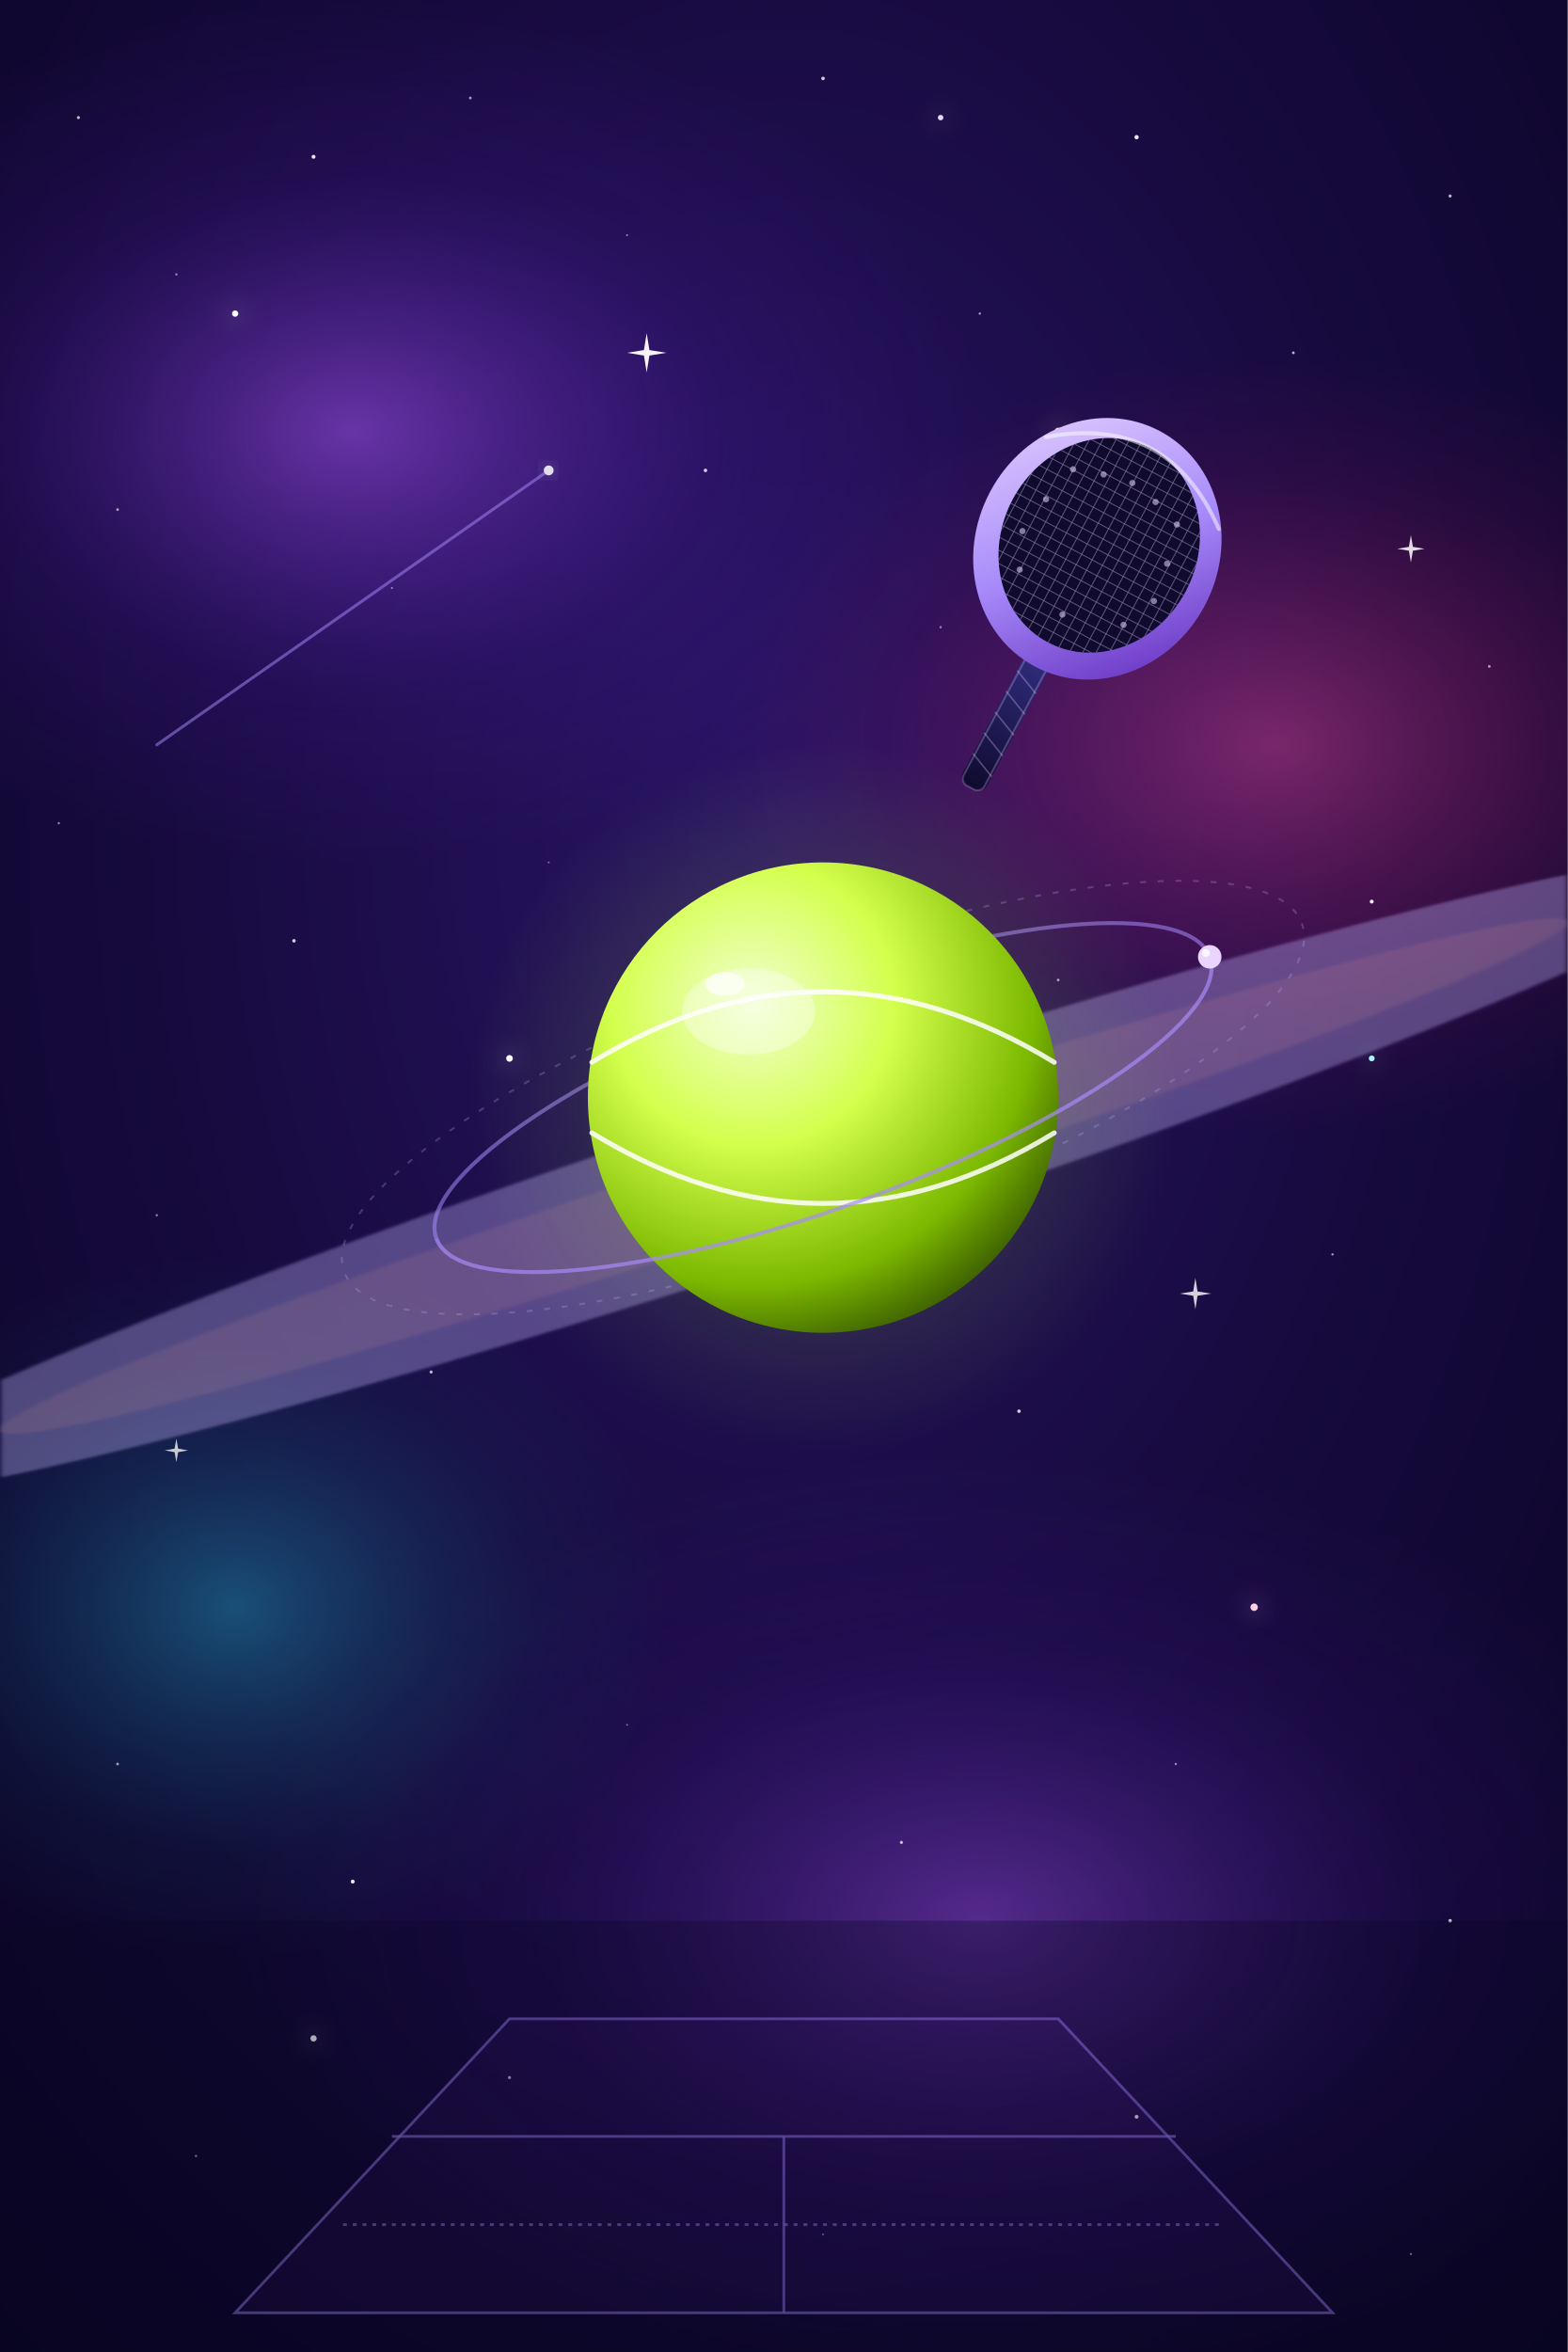
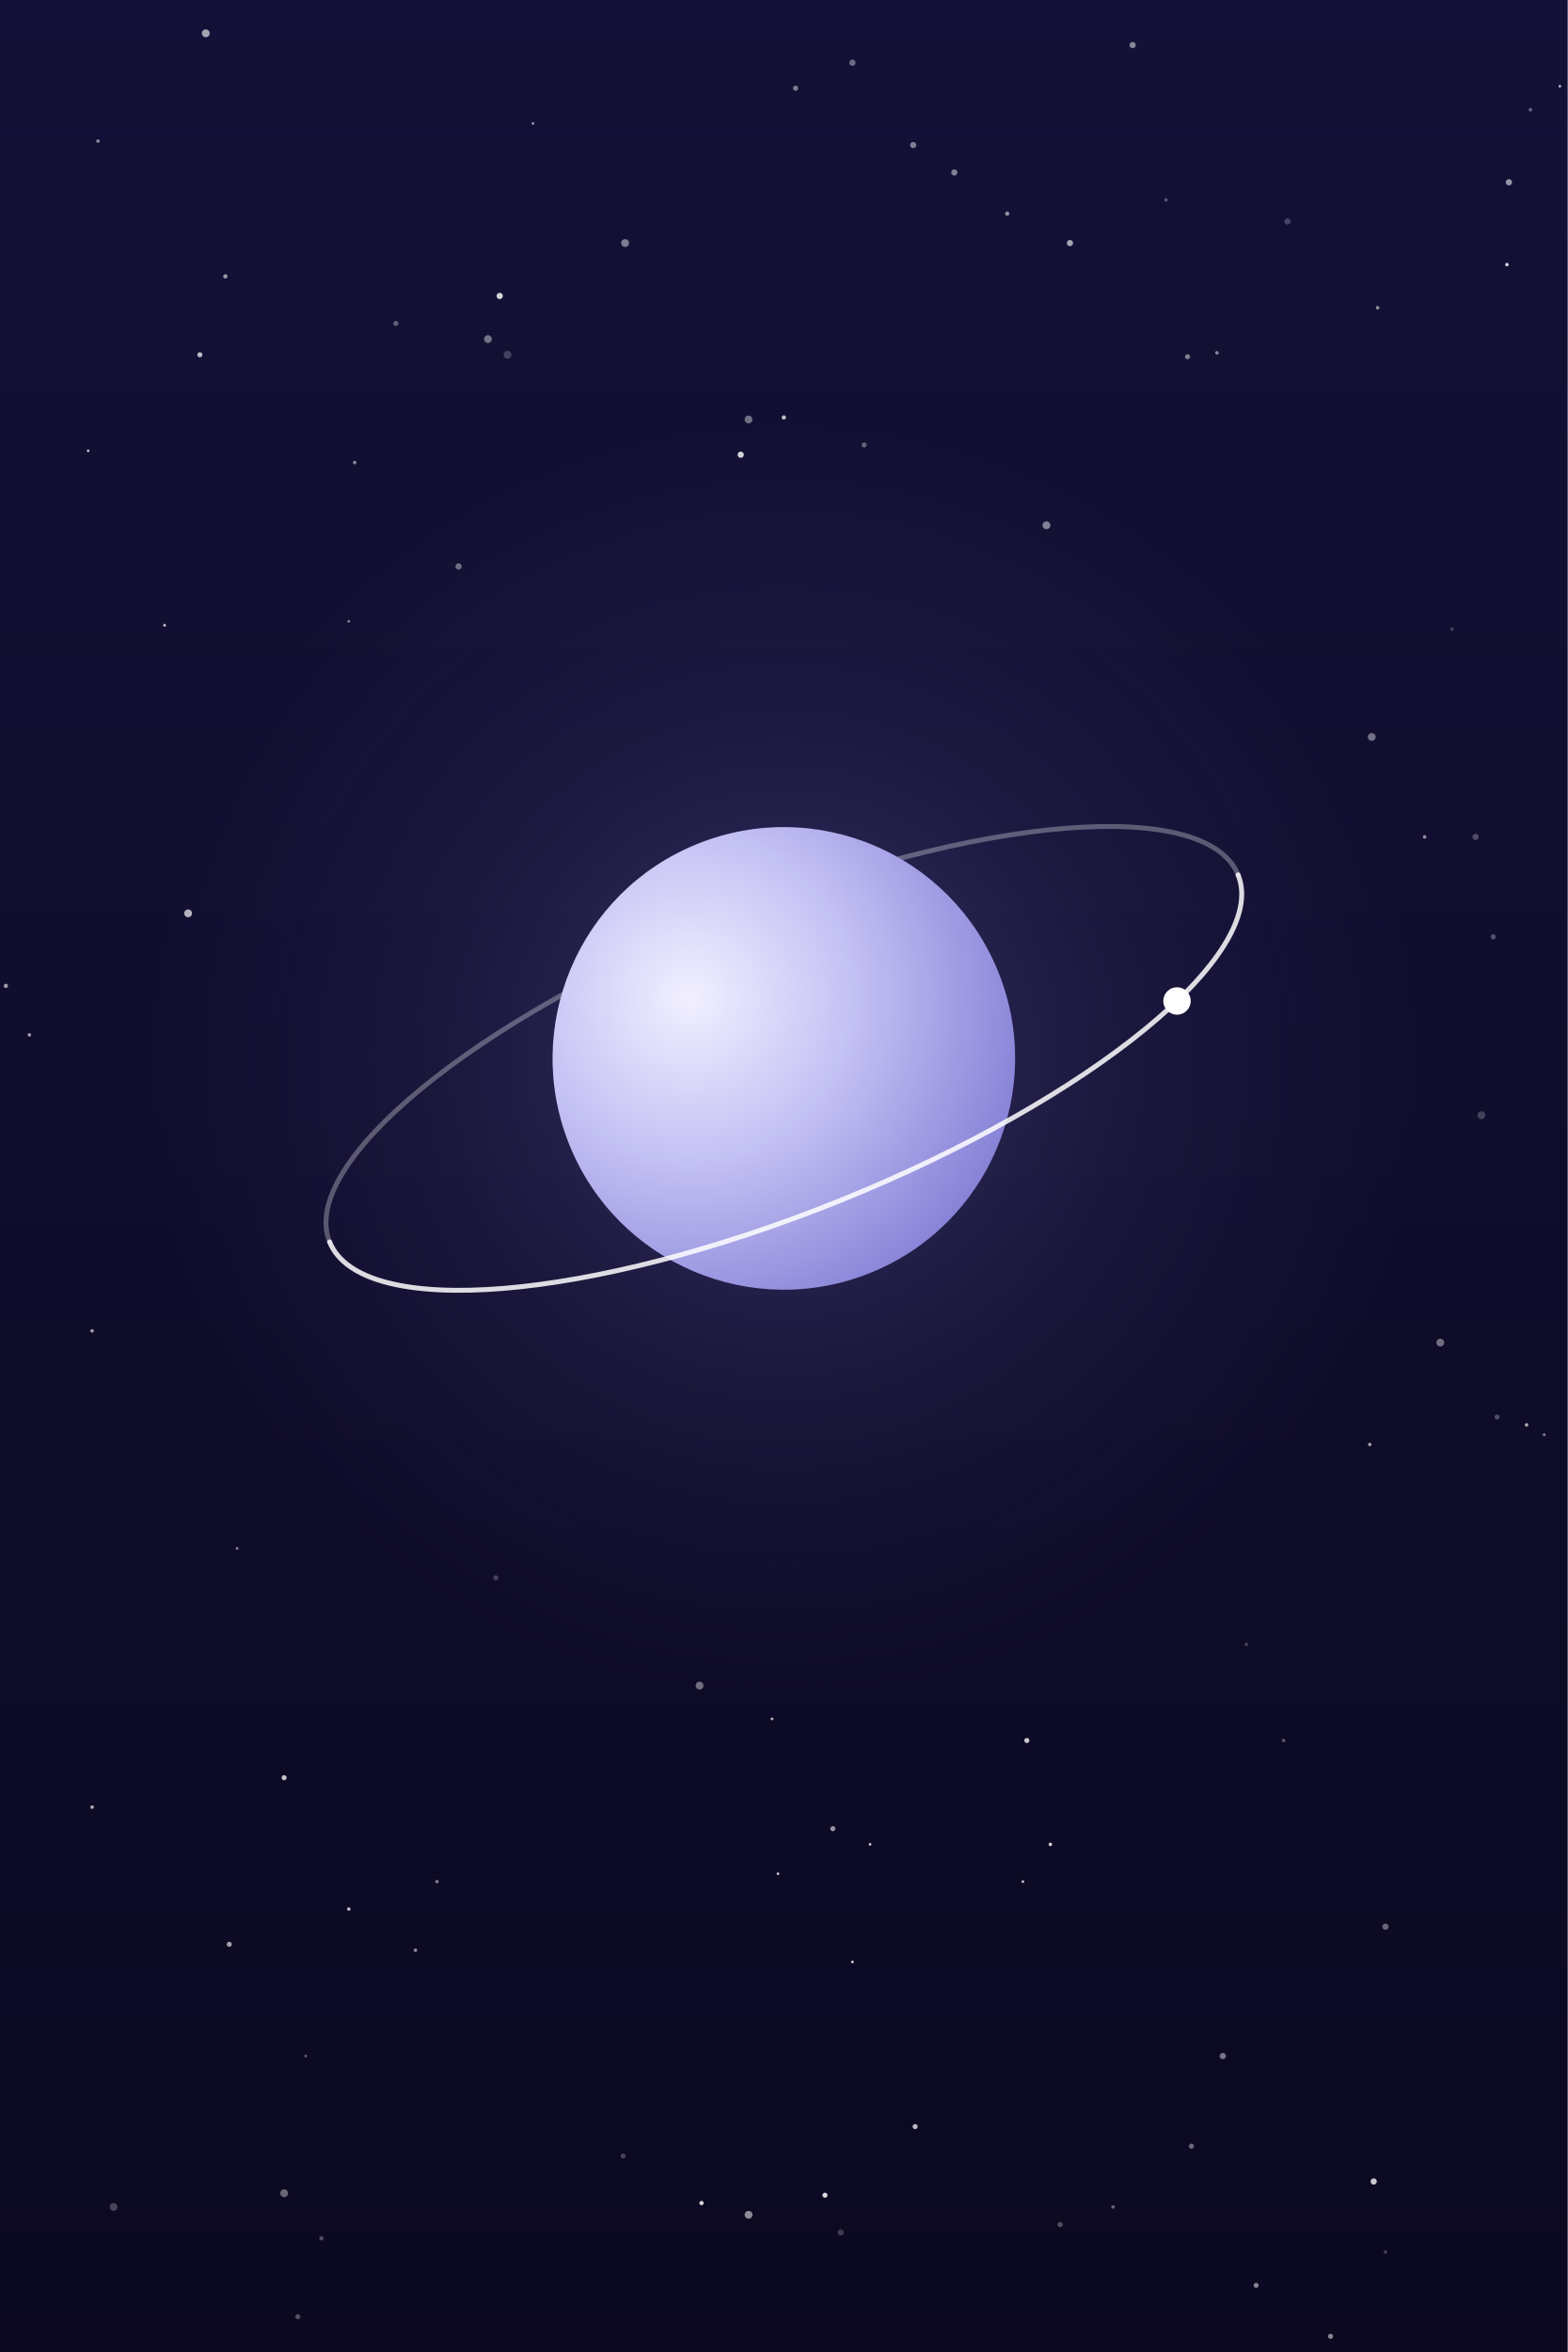
<svg xmlns="http://www.w3.org/2000/svg" viewBox="0 0 800 1200" preserveAspectRatio="xMidYMid slice" role="img" aria-label="Padel Galaxy">
  <defs>
-     <radialGradient id="sky" cx="50%" cy="35%" r="90%">
-       <stop offset="0%" stop-color="#2a1466" />
-       <stop offset="45%" stop-color="#160a3d" />
-       <stop offset="100%" stop-color="#05021a" />
+     <linearGradient id="sky" x1="0" y1="0" x2="0" y2="1">
+       <stop offset="0" stop-color="#141138" />
+       <stop offset="1" stop-color="#0b0820" />
+     </linearGradient>
+     <radialGradient id="glow" cx="50%" cy="50%" r="50%">
+       <stop offset="0" stop-color="#8b87e6" stop-opacity="0.28" />
+       <stop offset="0.55" stop-color="#8b87e6" stop-opacity="0.08" />
+       <stop offset="1" stop-color="#8b87e6" stop-opacity="0" />
    </radialGradient>
-     <radialGradient id="nebulaPurple" cx="50%" cy="50%" r="50%">
-       <stop offset="0%" stop-color="#a855f7" stop-opacity="0.55" />
-       <stop offset="60%" stop-color="#5b21b6" stop-opacity="0.15" />
-       <stop offset="100%" stop-color="#5b21b6" stop-opacity="0" />
+     <radialGradient id="ball" cx="36%" cy="30%" r="80%">
+       <stop offset="0" stop-color="#f1f0ff" />
+       <stop offset="0.45" stop-color="#c3c0f4" />
+       <stop offset="1" stop-color="#7f7ad3" />
    </radialGradient>
-     <radialGradient id="nebulaPink" cx="50%" cy="50%" r="50%">
-       <stop offset="0%" stop-color="#ec4899" stop-opacity="0.45" />
-       <stop offset="70%" stop-color="#be185d" stop-opacity="0.1" />
-       <stop offset="100%" stop-color="#be185d" stop-opacity="0" />
-     </radialGradient>
-     <radialGradient id="nebulaTeal" cx="50%" cy="50%" r="50%">
-       <stop offset="0%" stop-color="#22d3ee" stop-opacity="0.35" />
-       <stop offset="70%" stop-color="#0e7490" stop-opacity="0.08" />
-       <stop offset="100%" stop-color="#0e7490" stop-opacity="0" />
-     </radialGradient>
-     <radialGradient id="ball" cx="35%" cy="30%" r="75%">
-       <stop offset="0%" stop-color="#f0ffd0" />
-       <stop offset="40%" stop-color="#d4ff4d" />
-       <stop offset="80%" stop-color="#7bb800" />
-       <stop offset="100%" stop-color="#3f6300" />
-     </radialGradient>
-     <radialGradient id="ballGlow" cx="50%" cy="50%" r="50%">
-       <stop offset="0%" stop-color="#d4ff4d" stop-opacity="0.45" />
-       <stop offset="60%" stop-color="#a3e635" stop-opacity="0.12" />
-       <stop offset="100%" stop-color="#a3e635" stop-opacity="0" />
-     </radialGradient>
-     <linearGradient id="racquetFrame" x1="0%" y1="0%" x2="100%" y2="100%">
-       <stop offset="0%" stop-color="#e9d5ff" />
-       <stop offset="50%" stop-color="#a78bfa" />
-       <stop offset="100%" stop-color="#5b21b6" />
-     </linearGradient>
-     <linearGradient id="racquetHandle" x1="0%" y1="0%" x2="0%" y2="100%">
-       <stop offset="0%" stop-color="#312e81" />
-       <stop offset="100%" stop-color="#0f0a2e" />
-     </linearGradient>
-     <pattern id="strings" x="0" y="0" width="6" height="6" patternUnits="userSpaceOnUse">
-       <path d="M0 0 L6 0 M0 0 L0 6" stroke="#e9d5ff" stroke-width="0.6" stroke-opacity="0.55" />
-     </pattern>
-     <filter id="soft" x="-20%" y="-20%" width="140%" height="140%">
-       <feGaussianBlur stdDeviation="1.2" />
-     </filter>
-     <filter id="glow" x="-50%" y="-50%" width="200%" height="200%">
-       <feGaussianBlur stdDeviation="6" result="b" />
-       <feMerge>
-         <feMergeNode in="b" />
-         <feMergeNode in="SourceGraphic" />
-       </feMerge>
-     </filter>
  </defs>
  <rect width="800" height="1200" fill="url(#sky)" />
-   <ellipse cx="180" cy="220" rx="320" ry="220" fill="url(#nebulaPurple)" />
-   <ellipse cx="650" cy="380" rx="280" ry="200" fill="url(#nebulaPink)" />
-   <ellipse cx="500" cy="980" rx="380" ry="240" fill="url(#nebulaPurple)" opacity="0.8" />
-   <ellipse cx="120" cy="820" rx="220" ry="180" fill="url(#nebulaTeal)" />
-   <g opacity="0.35" transform="rotate(-18 400 600)">
-     <ellipse cx="400" cy="600" rx="520" ry="40" fill="#c4b5fd" filter="url(#soft)" />
-     <ellipse cx="400" cy="600" rx="420" ry="22" fill="#f5d0fe" filter="url(#soft)" />
+   <g fill="#ffffff">
+     <circle cx="259" cy="181" r="2.0" opacity="0.21" />
+     <circle cx="657" cy="113" r="1.6" opacity="0.22" />
+     <circle cx="406" cy="45" r="1.3" opacity="0.46" />
+     <circle cx="47" cy="679" r="0.9" opacity="0.6" />
+     <circle cx="466" cy="74" r="1.6" opacity="0.45" />
+     <circle cx="781" cy="56" r="0.9" opacity="0.37" />
+     <circle cx="115" cy="141" r="1.1" opacity="0.56" />
+     <circle cx="546" cy="124" r="1.6" opacity="0.61" />
+     <circle cx="50" cy="72" r="0.9" opacity="0.51" />
+     <circle cx="425" cy="933" r="1.3" opacity="0.57" />
+     <circle cx="636" cy="839" r="0.9" opacity="0.23" />
+     <circle cx="487" cy="88" r="1.6" opacity="0.46" />
+     <circle cx="606" cy="182" r="1.3" opacity="0.46" />
+     <circle cx="770" cy="93" r="1.6" opacity="0.56" />
+     <circle cx="700" cy="376" r="2.0" opacity="0.41" />
+     <circle cx="397" cy="956" r="0.7" opacity="0.74" />
+     <circle cx="756" cy="569" r="2.0" opacity="0.22" />
+     <circle cx="357" cy="860" r="2.0" opacity="0.41" />
+     <circle cx="753" cy="427" r="1.6" opacity="0.26" />
+     <circle cx="47" cy="922" r="0.9" opacity="0.67" />
+     <circle cx="318" cy="1100" r="1.3" opacity="0.23" />
+     <circle cx="707" cy="983" r="1.6" opacity="0.37" />
+     <circle cx="707" cy="1149" r="0.9" opacity="0.24" />
+     <circle cx="121" cy="790" r="0.7" opacity="0.5" />
+     <circle cx="3" cy="503" r="1.1" opacity="0.59" />
+     <circle cx="255" cy="151" r="1.6" opacity="0.82" />
+     <circle cx="524" cy="888" r="1.3" opacity="0.78" />
+     <circle cx="624" cy="1049" r="1.6" opacity="0.44" />
+     <circle cx="319" cy="124" r="2.0" opacity="0.45" />
+     <circle cx="152" cy="1182" r="1.3" opacity="0.29" />
+     <circle cx="272" cy="63" r="0.7" opacity="0.56" />
+     <circle cx="429" cy="1139" r="1.6" opacity="0.2" />
+     <circle cx="699" cy="737" r="0.9" opacity="0.61" />
+     <circle cx="764" cy="723" r="1.3" opacity="0.26" />
+     <circle cx="679" cy="1192" r="1.3" opacity="0.5" />
+     <circle cx="249" cy="173" r="2.0" opacity="0.41" />
+     <circle cx="212" cy="995" r="0.9" opacity="0.53" />
+     <circle cx="164" cy="1142" r="1.1" opacity="0.28" />
+     <circle cx="435" cy="32" r="1.6" opacity="0.38" />
+     <circle cx="514" cy="109" r="1.1" opacity="0.53" />
+     <circle cx="727" cy="427" r="0.9" opacity="0.54" />
+     <circle cx="178" cy="974" r="0.9" opacity="0.72" />
+     <circle cx="655" cy="888" r="0.9" opacity="0.31" />
+     <circle cx="394" cy="877" r="0.7" opacity="0.71" />
+     <circle cx="378" cy="232" r="1.6" opacity="0.82" />
+     <circle cx="358" cy="1124" r="1.1" opacity="0.82" />
+     <circle cx="181" cy="236" r="0.9" opacity="0.5" />
+     <circle cx="788" cy="732" r="0.7" opacity="0.5" />
+     <circle cx="522" cy="960" r="0.7" opacity="0.74" />
+     <circle cx="96" cy="466" r="2.0" opacity="0.68" />
+     <circle cx="382" cy="214" r="2.0" opacity="0.4" />
+     <circle cx="641" cy="1166" r="1.3" opacity="0.49" />
+     <circle cx="595" cy="102" r="0.9" opacity="0.29" />
+     <circle cx="102" cy="181" r="1.3" opacity="0.72" />
+     <circle cx="117" cy="992" r="1.3" opacity="0.62" />
+     <circle cx="105" cy="17" r="2.0" opacity="0.62" />
+     <circle cx="421" cy="1120" r="1.3" opacity="0.84" />
+     <circle cx="156" cy="1049" r="0.7" opacity="0.35" />
+     <circle cx="234" cy="289" r="1.6" opacity="0.4" />
+     <circle cx="435" cy="1001" r="0.7" opacity="0.79" />
+     <circle cx="467" cy="1085" r="1.3" opacity="0.73" />
+     <circle cx="703" cy="157" r="0.9" opacity="0.53" />
+     <circle cx="15" cy="528" r="0.9" opacity="0.59" />
+     <circle cx="621" cy="180" r="0.9" opacity="0.5" />
+     <circle cx="444" cy="941" r="0.7" opacity="0.77" />
+     <circle cx="45" cy="230" r="0.7" opacity="0.7" />
+     <circle cx="608" cy="1095" r="1.3" opacity="0.4" />
+     <circle cx="779" cy="727" r="0.9" opacity="0.64" />
+     <circle cx="382" cy="1130" r="2.0" opacity="0.53" />
+     <circle cx="701" cy="1113" r="1.6" opacity="0.78" />
+     <circle cx="253" cy="805" r="1.3" opacity="0.23" />
+     <circle cx="536" cy="941" r="0.9" opacity="0.81" />
+     <circle cx="202" cy="165" r="1.3" opacity="0.33" />
+     <circle cx="762" cy="478" r="1.3" opacity="0.29" />
+     <circle cx="534" cy="268" r="2.0" opacity="0.47" />
+     <circle cx="578" cy="23" r="1.6" opacity="0.49" />
+     <circle cx="769" cy="135" r="0.9" opacity="0.83" />
+     <circle cx="84" cy="319" r="0.7" opacity="0.79" />
+     <circle cx="145" cy="907" r="1.3" opacity="0.75" />
+     <circle cx="541" cy="1135" r="1.3" opacity="0.28" />
+     <circle cx="735" cy="685" r="2.0" opacity="0.4" />
+     <circle cx="223" cy="960" r="0.9" opacity="0.46" />
+     <circle cx="58" cy="1126" r="2.0" opacity="0.24" />
+     <circle cx="178" cy="317" r="0.7" opacity="0.48" />
+     <circle cx="741" cy="321" r="0.9" opacity="0.21" />
+     <circle cx="568" cy="1126" r="0.9" opacity="0.36" />
+     <circle cx="145" cy="1119" r="2.0" opacity="0.38" />
+     <circle cx="400" cy="213" r="1.1" opacity="0.72" />
+     <circle cx="796" cy="44" r="0.7" opacity="0.67" />
+     <circle cx="441" cy="227" r="1.3" opacity="0.34" />
  </g>
-   <g fill="#ffffff">
-     <circle cx="40" cy="60" r="0.8" opacity="0.7" />
-     <circle cx="90" cy="140" r="0.6" opacity="0.5" />
-     <circle cx="160" cy="80" r="1.0" opacity="0.9" />
-     <circle cx="240" cy="50" r="0.7" opacity="0.6" />
-     <circle cx="320" cy="120" r="0.5" opacity="0.5" />
-     <circle cx="420" cy="40" r="0.9" opacity="0.8" />
-     <circle cx="500" cy="160" r="0.6" opacity="0.6" />
-     <circle cx="580" cy="70" r="1.1" opacity="0.9" />
-     <circle cx="660" cy="180" r="0.7" opacity="0.7" />
-     <circle cx="740" cy="100" r="0.8" opacity="0.7" />
-     <circle cx="60" cy="260" r="0.7" opacity="0.6" />
-     <circle cx="200" cy="300" r="0.5" opacity="0.5" />
-     <circle cx="360" cy="240" r="0.9" opacity="0.8" />
-     <circle cx="480" cy="320" r="0.6" opacity="0.5" />
-     <circle cx="620" cy="280" r="0.8" opacity="0.7" />
-     <circle cx="760" cy="340" r="0.7" opacity="0.6" />
-     <circle cx="30" cy="420" r="0.6" opacity="0.5" />
-     <circle cx="150" cy="480" r="0.9" opacity="0.8" />
-     <circle cx="280" cy="440" r="0.5" opacity="0.4" />
-     <circle cx="540" cy="500" r="0.7" opacity="0.6" />
-     <circle cx="700" cy="460" r="1.0" opacity="0.9" />
-     <circle cx="80" cy="620" r="0.6" opacity="0.5" />
-     <circle cx="220" cy="700" r="0.8" opacity="0.7" />
-     <circle cx="380" cy="660" r="0.5" opacity="0.5" />
-     <circle cx="520" cy="720" r="0.9" opacity="0.8" />
-     <circle cx="680" cy="640" r="0.6" opacity="0.6" />
-     <circle cx="60" cy="900" r="0.7" opacity="0.6" />
-     <circle cx="180" cy="960" r="1.0" opacity="0.9" />
-     <circle cx="320" cy="880" r="0.5" opacity="0.4" />
-     <circle cx="460" cy="940" r="0.8" opacity="0.7" />
-     <circle cx="600" cy="900" r="0.6" opacity="0.5" />
-     <circle cx="740" cy="980" r="0.9" opacity="0.8" />
-     <circle cx="100" cy="1100" r="0.6" opacity="0.6" />
-     <circle cx="260" cy="1060" r="0.8" opacity="0.7" />
-     <circle cx="420" cy="1140" r="0.5" opacity="0.5" />
-     <circle cx="580" cy="1080" r="1.0" opacity="0.9" />
-     <circle cx="720" cy="1150" r="0.6" opacity="0.5" />
-   </g>
-   <g filter="url(#glow)">
-     <circle cx="120" cy="160" r="1.6" fill="#ffffff" />
-     <circle cx="540" cy="220" r="1.8" fill="#fde68a" />
-     <circle cx="700" cy="540" r="1.5" fill="#a5f3fc" />
-     <circle cx="260" cy="540" r="1.7" fill="#ffffff" />
-     <circle cx="640" cy="820" r="1.9" fill="#fbcfe8" />
-     <circle cx="160" cy="1040" r="1.6" fill="#ffffff" />
-     <circle cx="480" cy="60" r="1.4" fill="#e9d5ff" />
-   </g>
-   <g fill="#ffffff" opacity="0.95">
-     <g transform="translate(330 180)">
-       <path d="M0 -10 L1.4 -1.4 L10 0 L1.4 1.4 L0 10 L-1.4 1.4 L-10 0 L-1.4 -1.4 Z" />
-     </g>
-     <g transform="translate(610 660)" opacity="0.85">
-       <path d="M0 -8 L1.1 -1.1 L8 0 L1.1 1.1 L0 8 L-1.1 1.1 L-8 0 L-1.1 -1.1 Z" />
-     </g>
-     <g transform="translate(90 740)" opacity="0.8">
-       <path d="M0 -6 L0.9 -0.9 L6 0 L0.9 0.9 L0 6 L-0.9 0.9 L-6 0 L-0.9 -0.9 Z" />
-     </g>
-     <g transform="translate(720 280)" opacity="0.9">
-       <path d="M0 -7 L1 -1 L7 0 L1 1 L0 7 L-1 1 L-7 0 L-1 -1 Z" />
-     </g>
-   </g>
-   <g opacity="0.85">
-     <line x1="80" y1="380" x2="280" y2="240" stroke="url(#racquetFrame)" stroke-width="1.5" stroke-linecap="round" opacity="0.6" />
-     <circle cx="280" cy="240" r="2.5" fill="#ffffff" filter="url(#glow)" />
-   </g>
-   <g transform="translate(420 560)">
-     <ellipse cx="0" cy="0" rx="260" ry="70" fill="none" stroke="#c4b5fd" stroke-opacity="0.25" stroke-width="1" stroke-dasharray="3 6" transform="rotate(-20)" />
-     <path d="M -210 0 A 210 56 0 0 1 210 0" fill="none" stroke="#a78bfa" stroke-opacity="0.55" stroke-width="2" transform="rotate(-20)" />
-     <circle cx="0" cy="0" r="180" fill="url(#ballGlow)" />
-     <g>
-       <circle cx="0" cy="0" r="120" fill="url(#ball)" />
-       <path d="M -118 -18 Q 0 -90 118 -18" fill="none" stroke="#ffffff" stroke-opacity="0.85" stroke-width="2.5" stroke-linecap="round" />
-       <path d="M -118 18 Q 0 90 118 18" fill="none" stroke="#ffffff" stroke-opacity="0.85" stroke-width="2.5" stroke-linecap="round" />
-       <ellipse cx="-38" cy="-44" rx="34" ry="22" fill="#ffffff" opacity="0.35" />
-       <ellipse cx="-50" cy="-58" rx="10" ry="6" fill="#ffffff" opacity="0.7" />
-     </g>
-     <path d="M -210 0 A 210 56 0 0 0 210 0" fill="none" stroke="#a78bfa" stroke-opacity="0.7" stroke-width="2" transform="rotate(-20)" />
-     <g transform="rotate(-20) translate(210 0) rotate(20)">
-       <circle cx="0" cy="0" r="6" fill="#e9d5ff" />
-       <circle cx="-2" cy="-2" r="2" fill="#ffffff" opacity="0.8" />
-     </g>
-   </g>
-   <g transform="translate(560 280) rotate(28)">
-     <rect x="-7" y="60" width="14" height="78" rx="5" fill="url(#racquetHandle)" />
-     <rect x="-6" y="62" width="12" height="76" rx="4" fill="none" stroke="#e9d5ff" stroke-opacity="0.25" />
-     <g stroke="#e9d5ff" stroke-opacity="0.3" stroke-width="0.8">
-       <line x1="-7" y1="74" x2="7" y2="80" />
-       <line x1="-7" y1="86" x2="7" y2="92" />
-       <line x1="-7" y1="98" x2="7" y2="104" />
-       <line x1="-7" y1="110" x2="7" y2="116" />
-       <line x1="-7" y1="122" x2="7" y2="128" />
-     </g>
-     <path d="M -10 60 Q 0 48 10 60 Z" fill="url(#racquetHandle)" />
-     <ellipse cx="0" cy="0" rx="62" ry="68" fill="url(#racquetFrame)" />
-     <ellipse cx="0" cy="-2" rx="50" ry="56" fill="#0f0a2e" />
-     <ellipse cx="0" cy="-2" rx="50" ry="56" fill="url(#strings)" />
-     <g fill="#e9d5ff" opacity="0.55">
-       <circle cx="-30" cy="-30" r="1.6" />
-       <circle cx="-15" cy="-35" r="1.6" />
-       <circle cx="0" cy="-38" r="1.6" />
-       <circle cx="15" cy="-35" r="1.6" />
-       <circle cx="30" cy="-30" r="1.6" />
-       <circle cx="-35" cy="-10" r="1.6" />
-       <circle cx="35" cy="-10" r="1.6" />
-       <circle cx="-38" cy="10" r="1.6" />
-       <circle cx="38" cy="10" r="1.6" />
-       <circle cx="-30" cy="28" r="1.6" />
-       <circle cx="30" cy="28" r="1.6" />
-       <circle cx="0" cy="38" r="1.6" />
-     </g>
-     <path d="M -50 -38 Q 0 -78 50 -38" fill="none" stroke="#ffffff" stroke-opacity="0.5" stroke-width="2" stroke-linecap="round" />
-   </g>
-   <g opacity="0.55" transform="translate(0 980)">
-     <rect x="0" y="0" width="800" height="220" fill="#0a0524" opacity="0.6" />
-     <g stroke="#a78bfa" stroke-opacity="0.7" fill="none" stroke-width="1.4">
-       <path d="M 120 200 L 260 50 L 540 50 L 680 200 Z" />
-       <path d="M 200 110 L 600 110" />
-       <path d="M 400 110 L 400 200" />
-       <path d="M 175 155 L 625 155" stroke-dasharray="2 3" />
-     </g>
-     <path d="M 120 200 L 260 50 L 540 50 L 680 200 Z" fill="#7c3aed" opacity="0.08" />
+   <circle cx="400" cy="540" r="330" fill="url(#glow)" />
+   <g transform="translate(400 540) rotate(-22)" fill="none" stroke="#ffffff" stroke-width="2.5" stroke-linecap="round">
+     <path d="M-250 0A250 78 0 0 1 250 0" opacity="0.3" />
+     <circle r="118" fill="url(#ball)" stroke="none" />
+     <path d="M-250 0A250 78 0 0 0 250 0" opacity="0.85" />
+     <circle cx="197.0" cy="48.0" r="7" fill="#ffffff" stroke="none" />
  </g>
</svg>
